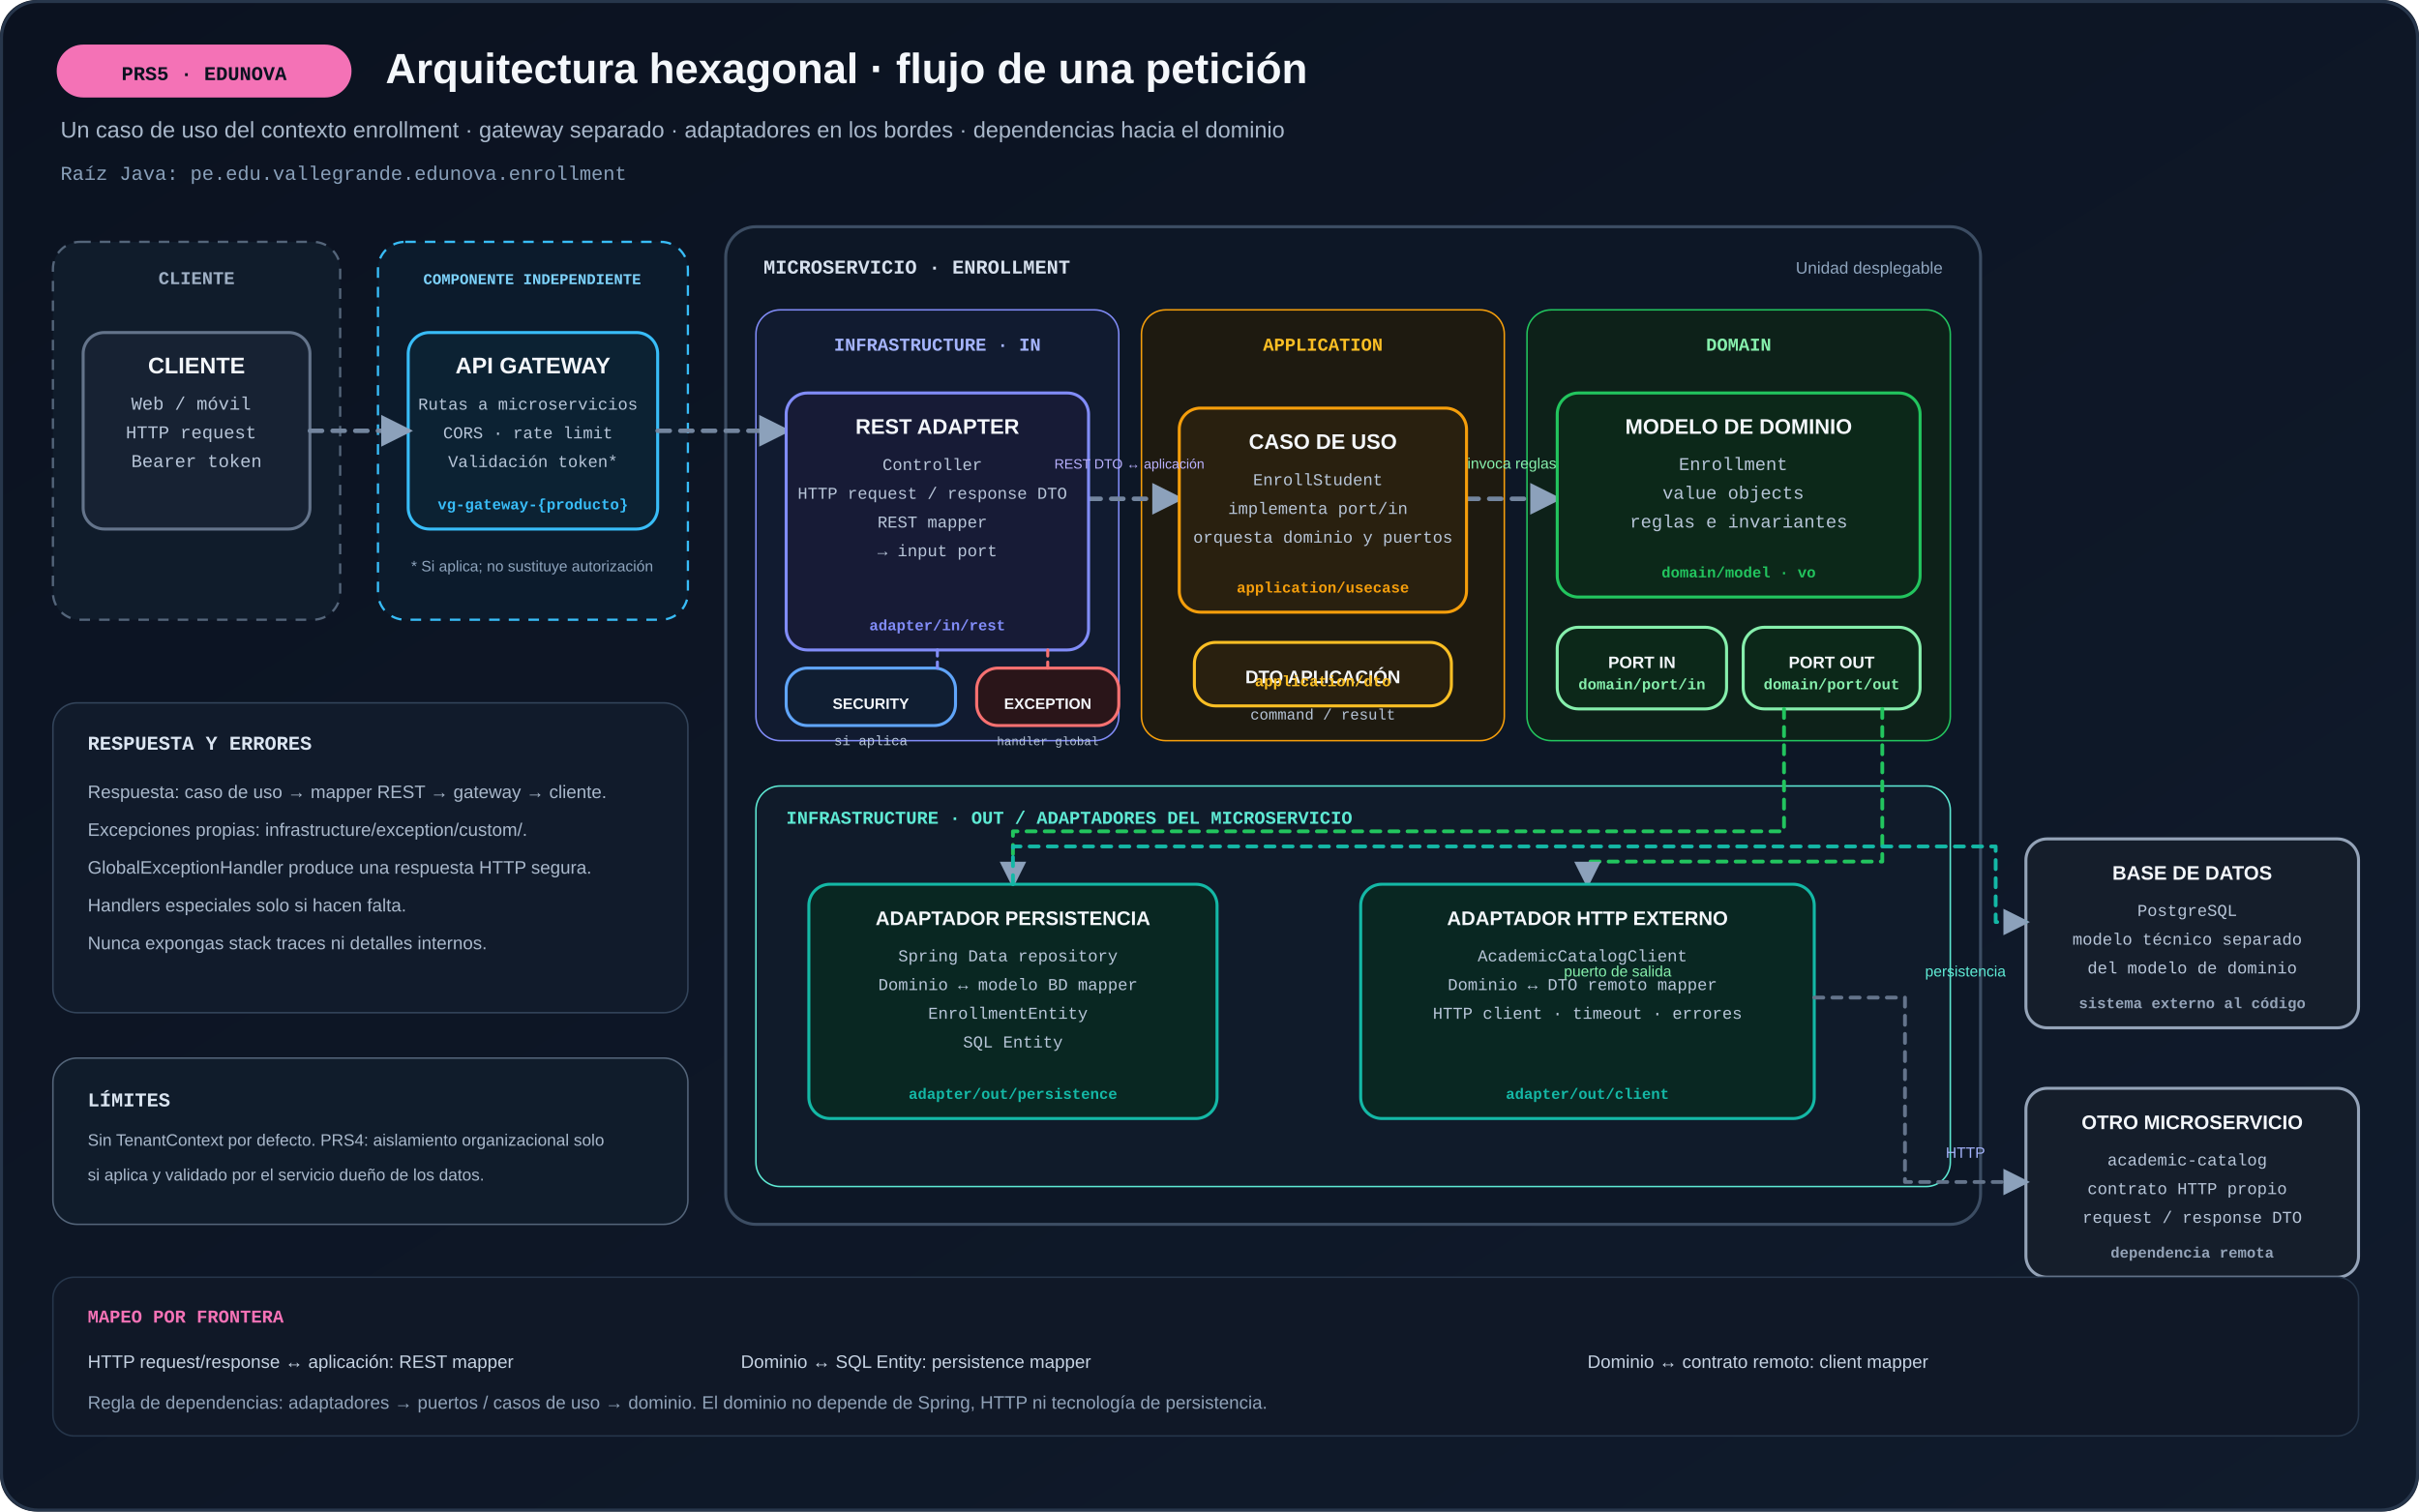
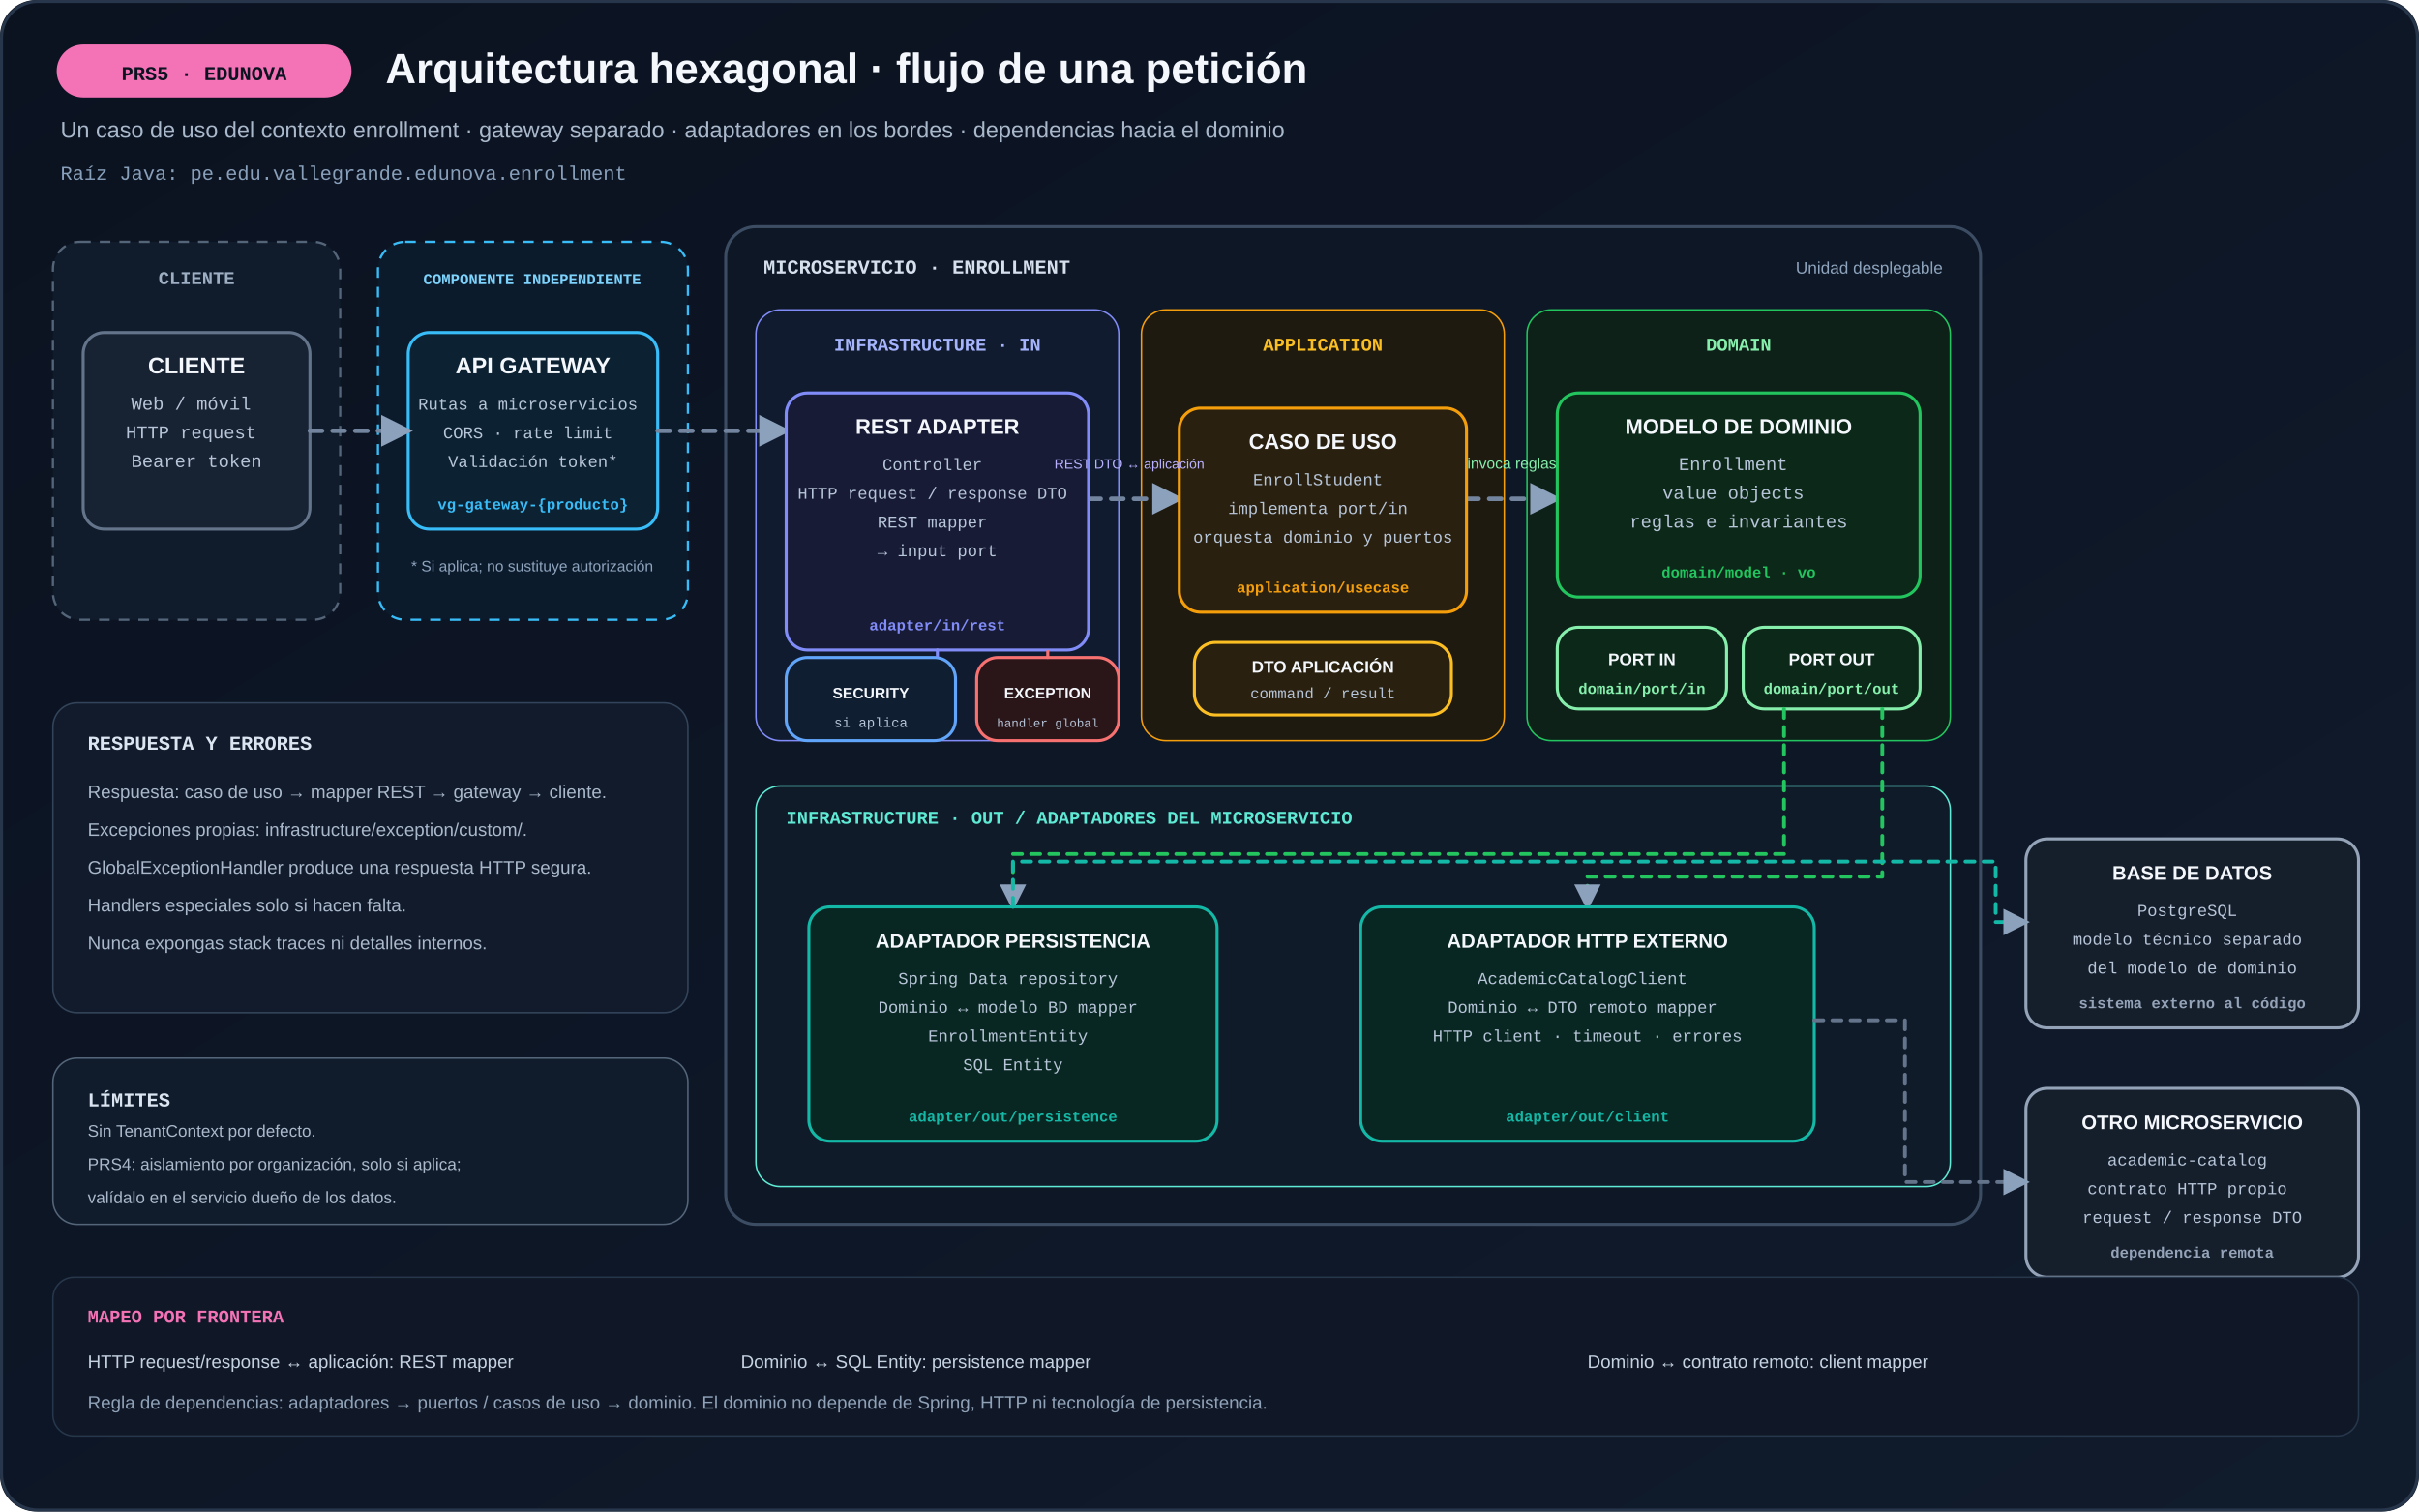
<svg xmlns="http://www.w3.org/2000/svg" viewBox="0 0 1600 1000" width="1600" height="1000" role="img" aria-labelledby="title desc">
  <defs>
    <linearGradient id="background" x1="0" x2="1" y1="0" y2="1">
      <stop stop-color="#0b1220" />
      <stop offset="1" stop-color="#101b2c" />
    </linearGradient>
    <marker id="arrow" viewBox="0 0 10 10" refX="8.5" refY="5" markerWidth="7" markerHeight="7" orient="auto">
      <path d="M0 0L10 5L0 10z" fill="#8ca1bb" />
    </marker>
    <style>.flow{animation:dash 1.6s linear infinite}@keyframes dash{to{stroke-dashoffset:-30}}@media(prefers-reduced-motion:reduce){.flow{animation:none}}</style>
  </defs>
  <rect width="1600" height="1000" rx="24" fill="url(#background)" />
  <rect x="1" y="1" width="1598" height="998" rx="24" fill="none" stroke="#27364b" stroke-width="2" />
  <rect x="38" y="30" width="194" height="34" rx="17" fill="#f472b6" stroke="#f472b6" stroke-width="1" />
  <text x="135" y="53" text-anchor="middle" fill="#0b1220" font-family="Consolas, Courier New, monospace" font-size="13" font-weight="750">PRS5 · EDUNOVA</text>
  <text x="255" y="55" text-anchor="start" fill="#f4f7fb" font-family="Segoe UI, Arial, sans-serif" font-size="28" font-weight="700">Arquitectura hexagonal · flujo de una petición</text>
  <text x="40" y="91" text-anchor="start" fill="#a9b8cb" font-family="Segoe UI, Arial, sans-serif" font-size="15" font-weight="400">Un caso de uso del contexto enrollment · gateway separado · adaptadores en los bordes · dependencias hacia el dominio</text>
  <text x="40" y="119" text-anchor="start" fill="#89a0ba" font-family="Consolas, Courier New, monospace" font-size="13" font-weight="500">Raíz Java: pe.edu.vallegrande.edunova.enrollment</text>
  <rect x="35" y="160" width="190" height="250" rx="18" fill="#101c2b" stroke="#54657a" stroke-width="1.5" stroke-dasharray="7 6" />
  <text x="130" y="188" text-anchor="middle" fill="#9eafc4" font-family="Consolas, Courier New, monospace" font-size="12" font-weight="700">CLIENTE</text>
  <rect x="55" y="220" width="150" height="130" rx="14" fill="#172233" stroke="#64748b" stroke-width="2" />
  <text x="130.0" y="247" text-anchor="middle" fill="#f4f7fb" font-family="Segoe UI, Arial, sans-serif" font-size="15" font-weight="700">CLIENTE</text>
  <text x="130.0" y="271" text-anchor="middle" fill="#b7c5d8" font-family="Consolas, Courier New, monospace" font-size="12" font-weight="400">
    <tspan x="130.0" dy="0">Web / móvil</tspan>
    <tspan x="130.0" dy="19">HTTP request</tspan>
    <tspan x="130.0" dy="19">Bearer token</tspan>
  </text>
  <rect x="250" y="160" width="205" height="250" rx="18" fill="#0c1b2c" stroke="#38bdf8" stroke-width="1.5" stroke-dasharray="7 6" />
  <text x="352" y="188" text-anchor="middle" fill="#7dd3fc" font-family="Consolas, Courier New, monospace" font-size="10" font-weight="700">COMPONENTE INDEPENDIENTE</text>
  <rect x="270" y="220" width="165" height="130" rx="14" fill="#0c2233" stroke="#38bdf8" stroke-width="2" />
  <text x="352.5" y="247" text-anchor="middle" fill="#f4f7fb" font-family="Segoe UI, Arial, sans-serif" font-size="15" font-weight="700">API GATEWAY</text>
  <text x="352.5" y="271" text-anchor="middle" fill="#b7c5d8" font-family="Consolas, Courier New, monospace" font-size="11" font-weight="400">
    <tspan x="352.5" dy="0">Rutas a microservicios</tspan>
    <tspan x="352.5" dy="19">CORS · rate limit</tspan>
    <tspan x="352.5" dy="19">Validación token*</tspan>
  </text>
  <text x="352.5" y="337" text-anchor="middle" fill="#38bdf8" font-family="Consolas, Courier New, monospace" font-size="10" font-weight="600">vg-gateway-{producto}</text>
  <text x="352" y="378" text-anchor="middle" fill="#8ea4bd" font-family="Segoe UI, Arial, sans-serif" font-size="10" font-weight="400">* Si aplica; no sustituye autorización</text>
  <rect x="480" y="150" width="830" height="660" rx="20" fill="#0d1726" stroke="#3c4d63" stroke-width="2" />
  <text x="505" y="181" text-anchor="start" fill="#d6e0ed" font-family="Consolas, Courier New, monospace" font-size="13" font-weight="700">MICROSERVICIO · ENROLLMENT</text>
  <text x="1285" y="181" text-anchor="end" fill="#8ea4bd" font-family="Segoe UI, Arial, sans-serif" font-size="11" font-weight="400">Unidad desplegable</text>
  <rect x="500" y="205" width="240" height="285" rx="16" fill="#111b30" stroke="#818cf8" stroke-width="1" />
  <text x="620" y="232" text-anchor="middle" fill="#a5b4fc" font-family="Consolas, Courier New, monospace" font-size="12" font-weight="700">INFRASTRUCTURE · IN</text>
  <rect x="755" y="205" width="240" height="285" rx="16" fill="#1e1a10" stroke="#f59e0b" stroke-width="1" />
  <text x="875" y="232" text-anchor="middle" fill="#fbbf24" font-family="Consolas, Courier New, monospace" font-size="12" font-weight="700">APPLICATION</text>
  <rect x="1010" y="205" width="280" height="285" rx="16" fill="#0d2119" stroke="#22c55e" stroke-width="1" />
  <text x="1150" y="232" text-anchor="middle" fill="#86efac" font-family="Consolas, Courier New, monospace" font-size="12" font-weight="700">DOMAIN</text>
  <path d="M205 285 H270" fill="none" stroke="#73859e" stroke-width="3" stroke-dasharray="8 7" stroke-linecap="round" stroke-linejoin="round" marker-end="url(#arrow)" class="flow" />
  <path d="M435 285 H520" fill="none" stroke="#73859e" stroke-width="3" stroke-dasharray="8 7" stroke-linecap="round" stroke-linejoin="round" marker-end="url(#arrow)" class="flow" />
  <path d="M720 330 H780" fill="none" stroke="#73859e" stroke-width="3" stroke-dasharray="8 7" stroke-linecap="round" stroke-linejoin="round" marker-end="url(#arrow)" class="flow" />
  <path d="M970 330 H1030" fill="none" stroke="#73859e" stroke-width="3" stroke-dasharray="8 7" stroke-linecap="round" stroke-linejoin="round" marker-end="url(#arrow)" class="flow" />
  <rect x="520" y="260" width="200" height="170" rx="14" fill="#171b36" stroke="#818cf8" stroke-width="2" />
  <text x="620.0" y="287" text-anchor="middle" fill="#f4f7fb" font-family="Segoe UI, Arial, sans-serif" font-size="14" font-weight="700">REST ADAPTER</text>
  <text x="620.0" y="311" text-anchor="middle" fill="#b7c5d8" font-family="Consolas, Courier New, monospace" font-size="11" font-weight="400">
    <tspan x="620.0" dy="0">Controller</tspan>
    <tspan x="620.0" dy="19">HTTP request / response DTO</tspan>
    <tspan x="620.0" dy="19">REST mapper</tspan>
    <tspan x="620.0" dy="19">→ input port</tspan>
  </text>
  <text x="620.0" y="417" text-anchor="middle" fill="#818cf8" font-family="Consolas, Courier New, monospace" font-size="10" font-weight="600">adapter/in/rest</text>
  <rect x="780" y="270" width="190" height="135" rx="14" fill="#29200f" stroke="#f59e0b" stroke-width="2" />
  <text x="875.0" y="297" text-anchor="middle" fill="#f4f7fb" font-family="Segoe UI, Arial, sans-serif" font-size="14" font-weight="700">CASO DE USO</text>
  <text x="875.0" y="321" text-anchor="middle" fill="#b7c5d8" font-family="Consolas, Courier New, monospace" font-size="11" font-weight="400">
    <tspan x="875.0" dy="0">EnrollStudent</tspan>
    <tspan x="875.0" dy="19">implementa port/in</tspan>
    <tspan x="875.0" dy="19">orquesta dominio y puertos</tspan>
  </text>
  <text x="875.0" y="392" text-anchor="middle" fill="#f59e0b" font-family="Consolas, Courier New, monospace" font-size="10" font-weight="600">application/usecase</text>
-   <rect x="790" y="425" width="170" height="42" rx="14" fill="#29200f" stroke="#fbbf24" stroke-width="2" />
-   <text x="875.0" y="452" text-anchor="middle" fill="#f4f7fb" font-family="Segoe UI, Arial, sans-serif" font-size="12" font-weight="700">DTO APLICACIÓN</text>
-   <text x="875.0" y="476" text-anchor="middle" fill="#b7c5d8" font-family="Consolas, Courier New, monospace" font-size="10" font-weight="400">
-     <tspan x="875.0" dy="0">command / result</tspan>
-   </text>
-   <text x="875.0" y="454" text-anchor="middle" fill="#fbbf24" font-family="Consolas, Courier New, monospace" font-size="10" font-weight="600">application/dto</text>
+   <rect x="790" y="425" width="170" height="48" rx="14" fill="#29200f" stroke="#fbbf24" stroke-width="2" />
+   <text x="875.0" y="445" text-anchor="middle" fill="#f4f7fb" font-family="Segoe UI, Arial, sans-serif" font-size="11" font-weight="700">DTO APLICACIÓN</text>
+   <text x="875.0" y="462" text-anchor="middle" fill="#b7c5d8" font-family="Consolas, Courier New, monospace" font-size="10" font-weight="400">command / result</text>
  <rect x="1030" y="260" width="240" height="135" rx="14" fill="#0c2819" stroke="#22c55e" stroke-width="2" />
  <text x="1150.0" y="287" text-anchor="middle" fill="#f4f7fb" font-family="Segoe UI, Arial, sans-serif" font-size="14" font-weight="700">MODELO DE DOMINIO</text>
  <text x="1150.0" y="311" text-anchor="middle" fill="#b7c5d8" font-family="Consolas, Courier New, monospace" font-size="12" font-weight="400">
    <tspan x="1150.0" dy="0">Enrollment</tspan>
    <tspan x="1150.0" dy="19">value objects</tspan>
    <tspan x="1150.0" dy="19">reglas e invariantes</tspan>
  </text>
  <text x="1150.0" y="382" text-anchor="middle" fill="#22c55e" font-family="Consolas, Courier New, monospace" font-size="10" font-weight="600">domain/model · vo</text>
  <rect x="1030" y="415" width="112" height="54" rx="14" fill="#0c2819" stroke="#86efac" stroke-width="2" />
-   <text x="1086.0" y="442" text-anchor="middle" fill="#f4f7fb" font-family="Segoe UI, Arial, sans-serif" font-size="11" font-weight="700">PORT IN</text>
-   <text x="1086.0" y="456" text-anchor="middle" fill="#86efac" font-family="Consolas, Courier New, monospace" font-size="10" font-weight="600">domain/port/in</text>
+   <text x="1086.0" y="440" text-anchor="middle" fill="#f4f7fb" font-family="Segoe UI, Arial, sans-serif" font-size="11" font-weight="700">PORT IN</text>
+   <text x="1086.0" y="459" text-anchor="middle" fill="#86efac" font-family="Consolas, Courier New, monospace" font-size="10" font-weight="600">domain/port/in</text>
  <rect x="1153" y="415" width="117" height="54" rx="14" fill="#0c2819" stroke="#86efac" stroke-width="2" />
-   <text x="1211.5" y="442" text-anchor="middle" fill="#f4f7fb" font-family="Segoe UI, Arial, sans-serif" font-size="11" font-weight="700">PORT OUT</text>
-   <text x="1211.5" y="456" text-anchor="middle" fill="#86efac" font-family="Consolas, Courier New, monospace" font-size="10" font-weight="600">domain/port/out</text>
+   <text x="1211.5" y="440" text-anchor="middle" fill="#f4f7fb" font-family="Segoe UI, Arial, sans-serif" font-size="11" font-weight="700">PORT OUT</text>
+   <text x="1211.5" y="459" text-anchor="middle" fill="#86efac" font-family="Consolas, Courier New, monospace" font-size="10" font-weight="600">domain/port/out</text>
  <text x="747" y="310" text-anchor="middle" fill="#b9b1ff" font-family="Segoe UI, Arial, sans-serif" font-size="9" font-weight="500">REST DTO ↔ aplicación</text>
  <text x="1000" y="310" text-anchor="middle" fill="#86efac" font-family="Segoe UI, Arial, sans-serif" font-size="10" font-weight="500">invoca reglas</text>
-   <rect x="520" y="442" width="112" height="38" rx="14" fill="#101e32" stroke="#60a5fa" stroke-width="2" />
-   <text x="576.0" y="469" text-anchor="middle" fill="#f4f7fb" font-family="Segoe UI, Arial, sans-serif" font-size="10" font-weight="700">SECURITY</text>
-   <text x="576.0" y="493" text-anchor="middle" fill="#b7c5d8" font-family="Consolas, Courier New, monospace" font-size="9" font-weight="400">
+   <rect x="520" y="435" width="112" height="55" rx="14" fill="#101e32" stroke="#60a5fa" stroke-width="2" />
+   <text x="576.0" y="462" text-anchor="middle" fill="#f4f7fb" font-family="Segoe UI, Arial, sans-serif" font-size="10" font-weight="700">SECURITY</text>
+   <text x="576.0" y="481" text-anchor="middle" fill="#b7c5d8" font-family="Consolas, Courier New, monospace" font-size="9" font-weight="400">
    <tspan x="576.0" dy="0">si aplica</tspan>
  </text>
-   <rect x="646" y="442" width="94" height="38" rx="14" fill="#2a1519" stroke="#f87171" stroke-width="2" />
-   <text x="693.0" y="469" text-anchor="middle" fill="#f4f7fb" font-family="Segoe UI, Arial, sans-serif" font-size="10" font-weight="700">EXCEPTION</text>
-   <text x="693.0" y="493" text-anchor="middle" fill="#b7c5d8" font-family="Consolas, Courier New, monospace" font-size="8" font-weight="400">
+   <rect x="646" y="435" width="94" height="55" rx="14" fill="#2a1519" stroke="#f87171" stroke-width="2" />
+   <text x="693.0" y="462" text-anchor="middle" fill="#f4f7fb" font-family="Segoe UI, Arial, sans-serif" font-size="10" font-weight="700">EXCEPTION</text>
+   <text x="693.0" y="481" text-anchor="middle" fill="#b7c5d8" font-family="Consolas, Courier New, monospace" font-size="8" font-weight="400">
    <tspan x="693.0" dy="0">handler global</tspan>
  </text>
  <rect x="500" y="520" width="790" height="265" rx="16" fill="#101b2a" stroke="#5eead4" stroke-width="1" />
  <text x="520" y="545" text-anchor="start" fill="#5eead4" font-family="Consolas, Courier New, monospace" font-size="12" font-weight="700">INFRASTRUCTURE · OUT / ADAPTADORES DEL MICROSERVICIO</text>
-   <path d="M1180 469 V550 H670 V585" fill="none" stroke="#22c55e" stroke-width="2.5" stroke-dasharray="6 6" stroke-linecap="round" stroke-linejoin="round" marker-end="url(#arrow)" class="flow" />
-   <path d="M1245 469 V570 H1050 V585" fill="none" stroke="#22c55e" stroke-width="2.5" stroke-dasharray="6 6" stroke-linecap="round" stroke-linejoin="round" marker-end="url(#arrow)" class="flow" />
-   <rect x="535" y="585" width="270" height="155" rx="14" fill="#092722" stroke="#14b8a6" stroke-width="2" />
-   <text x="670.0" y="612" text-anchor="middle" fill="#f4f7fb" font-family="Segoe UI, Arial, sans-serif" font-size="13" font-weight="700">ADAPTADOR PERSISTENCIA</text>
-   <text x="670.0" y="636" text-anchor="middle" fill="#b7c5d8" font-family="Consolas, Courier New, monospace" font-size="11" font-weight="400">
+   <path d="M1180 469 V565 H670 V600" fill="none" stroke="#22c55e" stroke-width="2.5" stroke-dasharray="6 6" stroke-linecap="round" stroke-linejoin="round" marker-end="url(#arrow)" class="flow" />
+   <path d="M1245 469 V580 H1050 V600" fill="none" stroke="#22c55e" stroke-width="2.5" stroke-dasharray="6 6" stroke-linecap="round" stroke-linejoin="round" marker-end="url(#arrow)" class="flow" />
+   <rect x="535" y="600" width="270" height="155" rx="14" fill="#092722" stroke="#14b8a6" stroke-width="2" />
+   <text x="670.0" y="627" text-anchor="middle" fill="#f4f7fb" font-family="Segoe UI, Arial, sans-serif" font-size="13" font-weight="700">ADAPTADOR PERSISTENCIA</text>
+   <text x="670.0" y="651" text-anchor="middle" fill="#b7c5d8" font-family="Consolas, Courier New, monospace" font-size="11" font-weight="400">
    <tspan x="670.0" dy="0">Spring Data repository</tspan>
    <tspan x="670.0" dy="19">Dominio ↔ modelo BD mapper</tspan>
    <tspan x="670.0" dy="19">EnrollmentEntity</tspan>
    <tspan x="670.0" dy="19">SQL Entity</tspan>
  </text>
-   <text x="670.0" y="727" text-anchor="middle" fill="#14b8a6" font-family="Consolas, Courier New, monospace" font-size="10" font-weight="600">adapter/out/persistence</text>
-   <rect x="900" y="585" width="300" height="155" rx="14" fill="#092722" stroke="#14b8a6" stroke-width="2" />
-   <text x="1050.0" y="612" text-anchor="middle" fill="#f4f7fb" font-family="Segoe UI, Arial, sans-serif" font-size="13" font-weight="700">ADAPTADOR HTTP EXTERNO</text>
-   <text x="1050.0" y="636" text-anchor="middle" fill="#b7c5d8" font-family="Consolas, Courier New, monospace" font-size="11" font-weight="400">
+   <text x="670.0" y="742" text-anchor="middle" fill="#14b8a6" font-family="Consolas, Courier New, monospace" font-size="10" font-weight="600">adapter/out/persistence</text>
+   <rect x="900" y="600" width="300" height="155" rx="14" fill="#092722" stroke="#14b8a6" stroke-width="2" />
+   <text x="1050.0" y="627" text-anchor="middle" fill="#f4f7fb" font-family="Segoe UI, Arial, sans-serif" font-size="13" font-weight="700">ADAPTADOR HTTP EXTERNO</text>
+   <text x="1050.0" y="651" text-anchor="middle" fill="#b7c5d8" font-family="Consolas, Courier New, monospace" font-size="11" font-weight="400">
    <tspan x="1050.0" dy="0">AcademicCatalogClient</tspan>
    <tspan x="1050.0" dy="19">Dominio ↔ DTO remoto mapper</tspan>
    <tspan x="1050.0" dy="19">HTTP client · timeout · errores</tspan>
  </text>
-   <text x="1050.0" y="727" text-anchor="middle" fill="#14b8a6" font-family="Consolas, Courier New, monospace" font-size="10" font-weight="600">adapter/out/client</text>
+   <text x="1050.0" y="742" text-anchor="middle" fill="#14b8a6" font-family="Consolas, Courier New, monospace" font-size="10" font-weight="600">adapter/out/client</text>
  <rect x="1340" y="555" width="220" height="125" rx="14" fill="#151e2b" stroke="#94a3b8" stroke-width="2" />
  <text x="1450.0" y="582" text-anchor="middle" fill="#f4f7fb" font-family="Segoe UI, Arial, sans-serif" font-size="13" font-weight="700">BASE DE DATOS</text>
  <text x="1450.0" y="606" text-anchor="middle" fill="#b7c5d8" font-family="Consolas, Courier New, monospace" font-size="11" font-weight="400">
    <tspan x="1450.0" dy="0">PostgreSQL</tspan>
    <tspan x="1450.0" dy="19">modelo técnico separado</tspan>
    <tspan x="1450.0" dy="19">del modelo de dominio</tspan>
  </text>
  <text x="1450.0" y="667" text-anchor="middle" fill="#94a3b8" font-family="Consolas, Courier New, monospace" font-size="10" font-weight="600">sistema externo al código</text>
  <rect x="1340" y="720" width="220" height="125" rx="14" fill="#151e2b" stroke="#94a3b8" stroke-width="2" />
  <text x="1450.0" y="747" text-anchor="middle" fill="#f4f7fb" font-family="Segoe UI, Arial, sans-serif" font-size="13" font-weight="700">OTRO MICROSERVICIO</text>
  <text x="1450.0" y="771" text-anchor="middle" fill="#b7c5d8" font-family="Consolas, Courier New, monospace" font-size="11" font-weight="400">
    <tspan x="1450.0" dy="0">academic-catalog</tspan>
    <tspan x="1450.0" dy="19">contrato HTTP propio</tspan>
    <tspan x="1450.0" dy="19">request / response DTO</tspan>
  </text>
  <text x="1450.0" y="832" text-anchor="middle" fill="#94a3b8" font-family="Consolas, Courier New, monospace" font-size="10" font-weight="600">dependencia remota</text>
-   <path d="M670 585 V560 H1320 V610 H1340" fill="none" stroke="#14b8a6" stroke-width="2.5" stroke-dasharray="6 6" stroke-linecap="round" stroke-linejoin="round" marker-end="url(#arrow)" class="flow" />
-   <path d="M1200 660 H1260 V782 H1340" fill="none" stroke="#64748b" stroke-width="2.5" stroke-dasharray="6 6" stroke-linecap="round" stroke-linejoin="round" marker-end="url(#arrow)" class="flow" />
-   <text x="1070" y="646" text-anchor="middle" fill="#86efac" font-family="Segoe UI, Arial, sans-serif" font-size="10" font-weight="500">puerto de salida</text>
-   <text x="1300" y="646" text-anchor="middle" fill="#5eead4" font-family="Segoe UI, Arial, sans-serif" font-size="10" font-weight="500">persistencia</text>
-   <text x="1300" y="766" text-anchor="middle" fill="#a5b4fc" font-family="Segoe UI, Arial, sans-serif" font-size="10" font-weight="500">HTTP</text>
-   <path d="M620 430 V442" fill="none" stroke="#818cf8" stroke-width="2" stroke-dasharray="4 4" stroke-linecap="round" stroke-linejoin="round" class="flow" />
-   <path d="M693 442 V430" fill="none" stroke="#f87171" stroke-width="2" stroke-dasharray="4 4" stroke-linecap="round" stroke-linejoin="round" class="flow" />
+   <path d="M670 600 V570 H1320 V610 H1340" fill="none" stroke="#14b8a6" stroke-width="2.5" stroke-dasharray="6 6" stroke-linecap="round" stroke-linejoin="round" marker-end="url(#arrow)" class="flow" />
+   <path d="M1200 675 H1260 V782 H1340" fill="none" stroke="#64748b" stroke-width="2.5" stroke-dasharray="6 6" stroke-linecap="round" stroke-linejoin="round" marker-end="url(#arrow)" class="flow" />
+   <path d="M620 430 V435" fill="none" stroke="#818cf8" stroke-width="2" stroke-dasharray="4 4" stroke-linecap="round" stroke-linejoin="round" class="flow" />
+   <path d="M693 435 V430" fill="none" stroke="#f87171" stroke-width="2" stroke-dasharray="4 4" stroke-linecap="round" stroke-linejoin="round" class="flow" />
  <rect x="35" y="465" width="420" height="205" rx="16" fill="#111b2b" stroke="#33445a" stroke-width="1" />
  <text x="58" y="496" text-anchor="start" fill="#dbe5f1" font-family="Consolas, Courier New, monospace" font-size="13" font-weight="700">RESPUESTA Y ERRORES</text>
  <text x="58" y="528" text-anchor="start" fill="#a9b8cb" font-family="Segoe UI, Arial, sans-serif" font-size="12" font-weight="400">
    <tspan x="58" dy="0">Respuesta: caso de uso → mapper REST → gateway → cliente.</tspan>
    <tspan x="58" dy="25">Excepciones propias: infrastructure/exception/custom/.</tspan>
    <tspan x="58" dy="25">GlobalExceptionHandler produce una respuesta HTTP segura.</tspan>
    <tspan x="58" dy="25">Handlers especiales solo si hacen falta.</tspan>
    <tspan x="58" dy="25">Nunca expongas stack traces ni detalles internos.</tspan>
  </text>
  <rect x="35" y="700" width="420" height="110" rx="16" fill="#101c2b" stroke="#54657a" stroke-width="1" />
  <text x="58" y="732" text-anchor="start" fill="#dbe5f1" font-family="Consolas, Courier New, monospace" font-size="13" font-weight="700">LÍMITES</text>
-   <text x="58" y="758" text-anchor="start" fill="#a9b8cb" font-family="Segoe UI, Arial, sans-serif" font-size="11" font-weight="400">
-     <tspan x="58" dy="0">Sin TenantContext por defecto. PRS4: aislamiento organizacional solo</tspan>
-     <tspan x="58" dy="23">si aplica y validado por el servicio dueño de los datos.</tspan>
+   <text x="58" y="752" text-anchor="start" fill="#a9b8cb" font-family="Segoe UI, Arial, sans-serif" font-size="11" font-weight="400">
+     <tspan x="58" dy="0">Sin TenantContext por defecto.</tspan>
+     <tspan x="58" dy="22">PRS4: aislamiento por organización, solo si aplica;</tspan>
+     <tspan x="58" dy="22">valídalo en el servicio dueño de los datos.</tspan>
  </text>
  <rect x="35" y="845" width="1525" height="105" rx="14" fill="#101827" stroke="#26364b" stroke-width="1" />
  <text x="58" y="875" text-anchor="start" fill="#f472b6" font-family="Consolas, Courier New, monospace" font-size="12" font-weight="700">MAPEO POR FRONTERA</text>
  <text x="58" y="905" text-anchor="start" fill="#c5d2e2" font-family="Segoe UI, Arial, sans-serif" font-size="12" font-weight="400">HTTP request/response ↔ aplicación: REST mapper</text>
  <text x="490" y="905" text-anchor="start" fill="#c5d2e2" font-family="Segoe UI, Arial, sans-serif" font-size="12" font-weight="400">Dominio ↔ SQL Entity: persistence mapper</text>
  <text x="1050" y="905" text-anchor="start" fill="#c5d2e2" font-family="Segoe UI, Arial, sans-serif" font-size="12" font-weight="400">Dominio ↔ contrato remoto: client mapper</text>
  <text x="58" y="932" text-anchor="start" fill="#90a2b8" font-family="Segoe UI, Arial, sans-serif" font-size="12" font-weight="400">Regla de dependencias: adaptadores → puertos / casos de uso → dominio. El dominio no depende de Spring, HTTP ni tecnología de persistencia.</text>
</svg>
